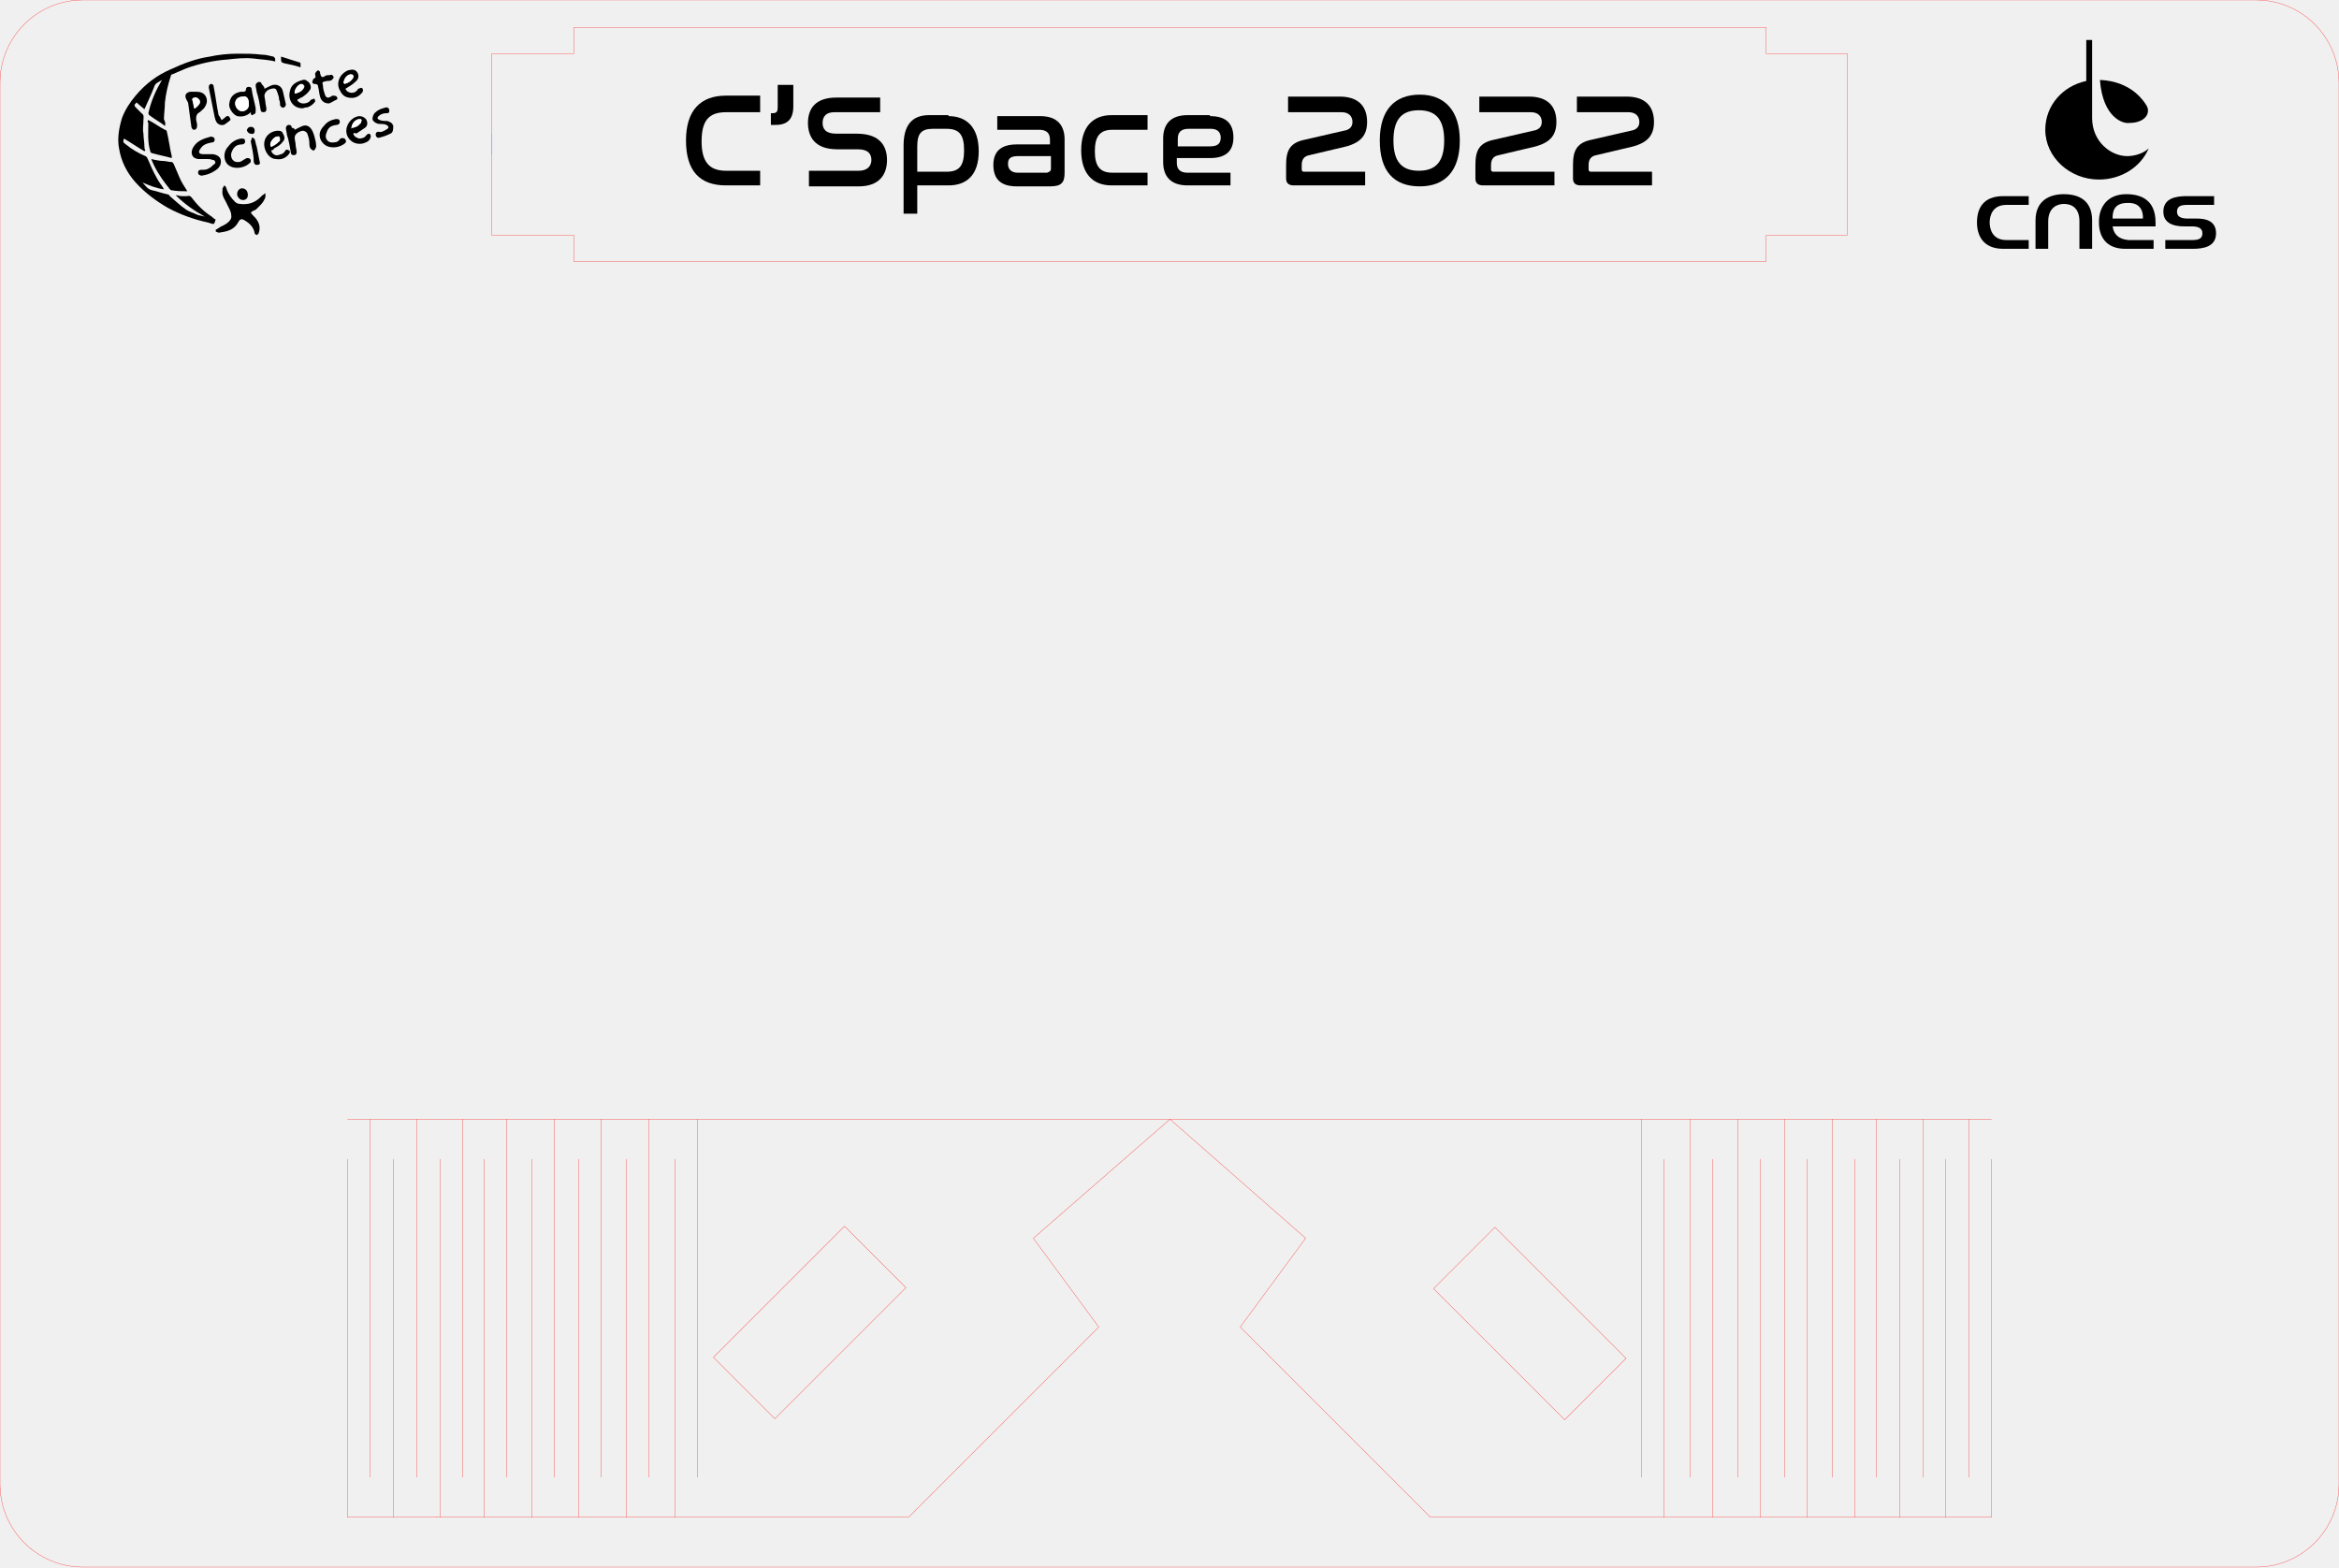
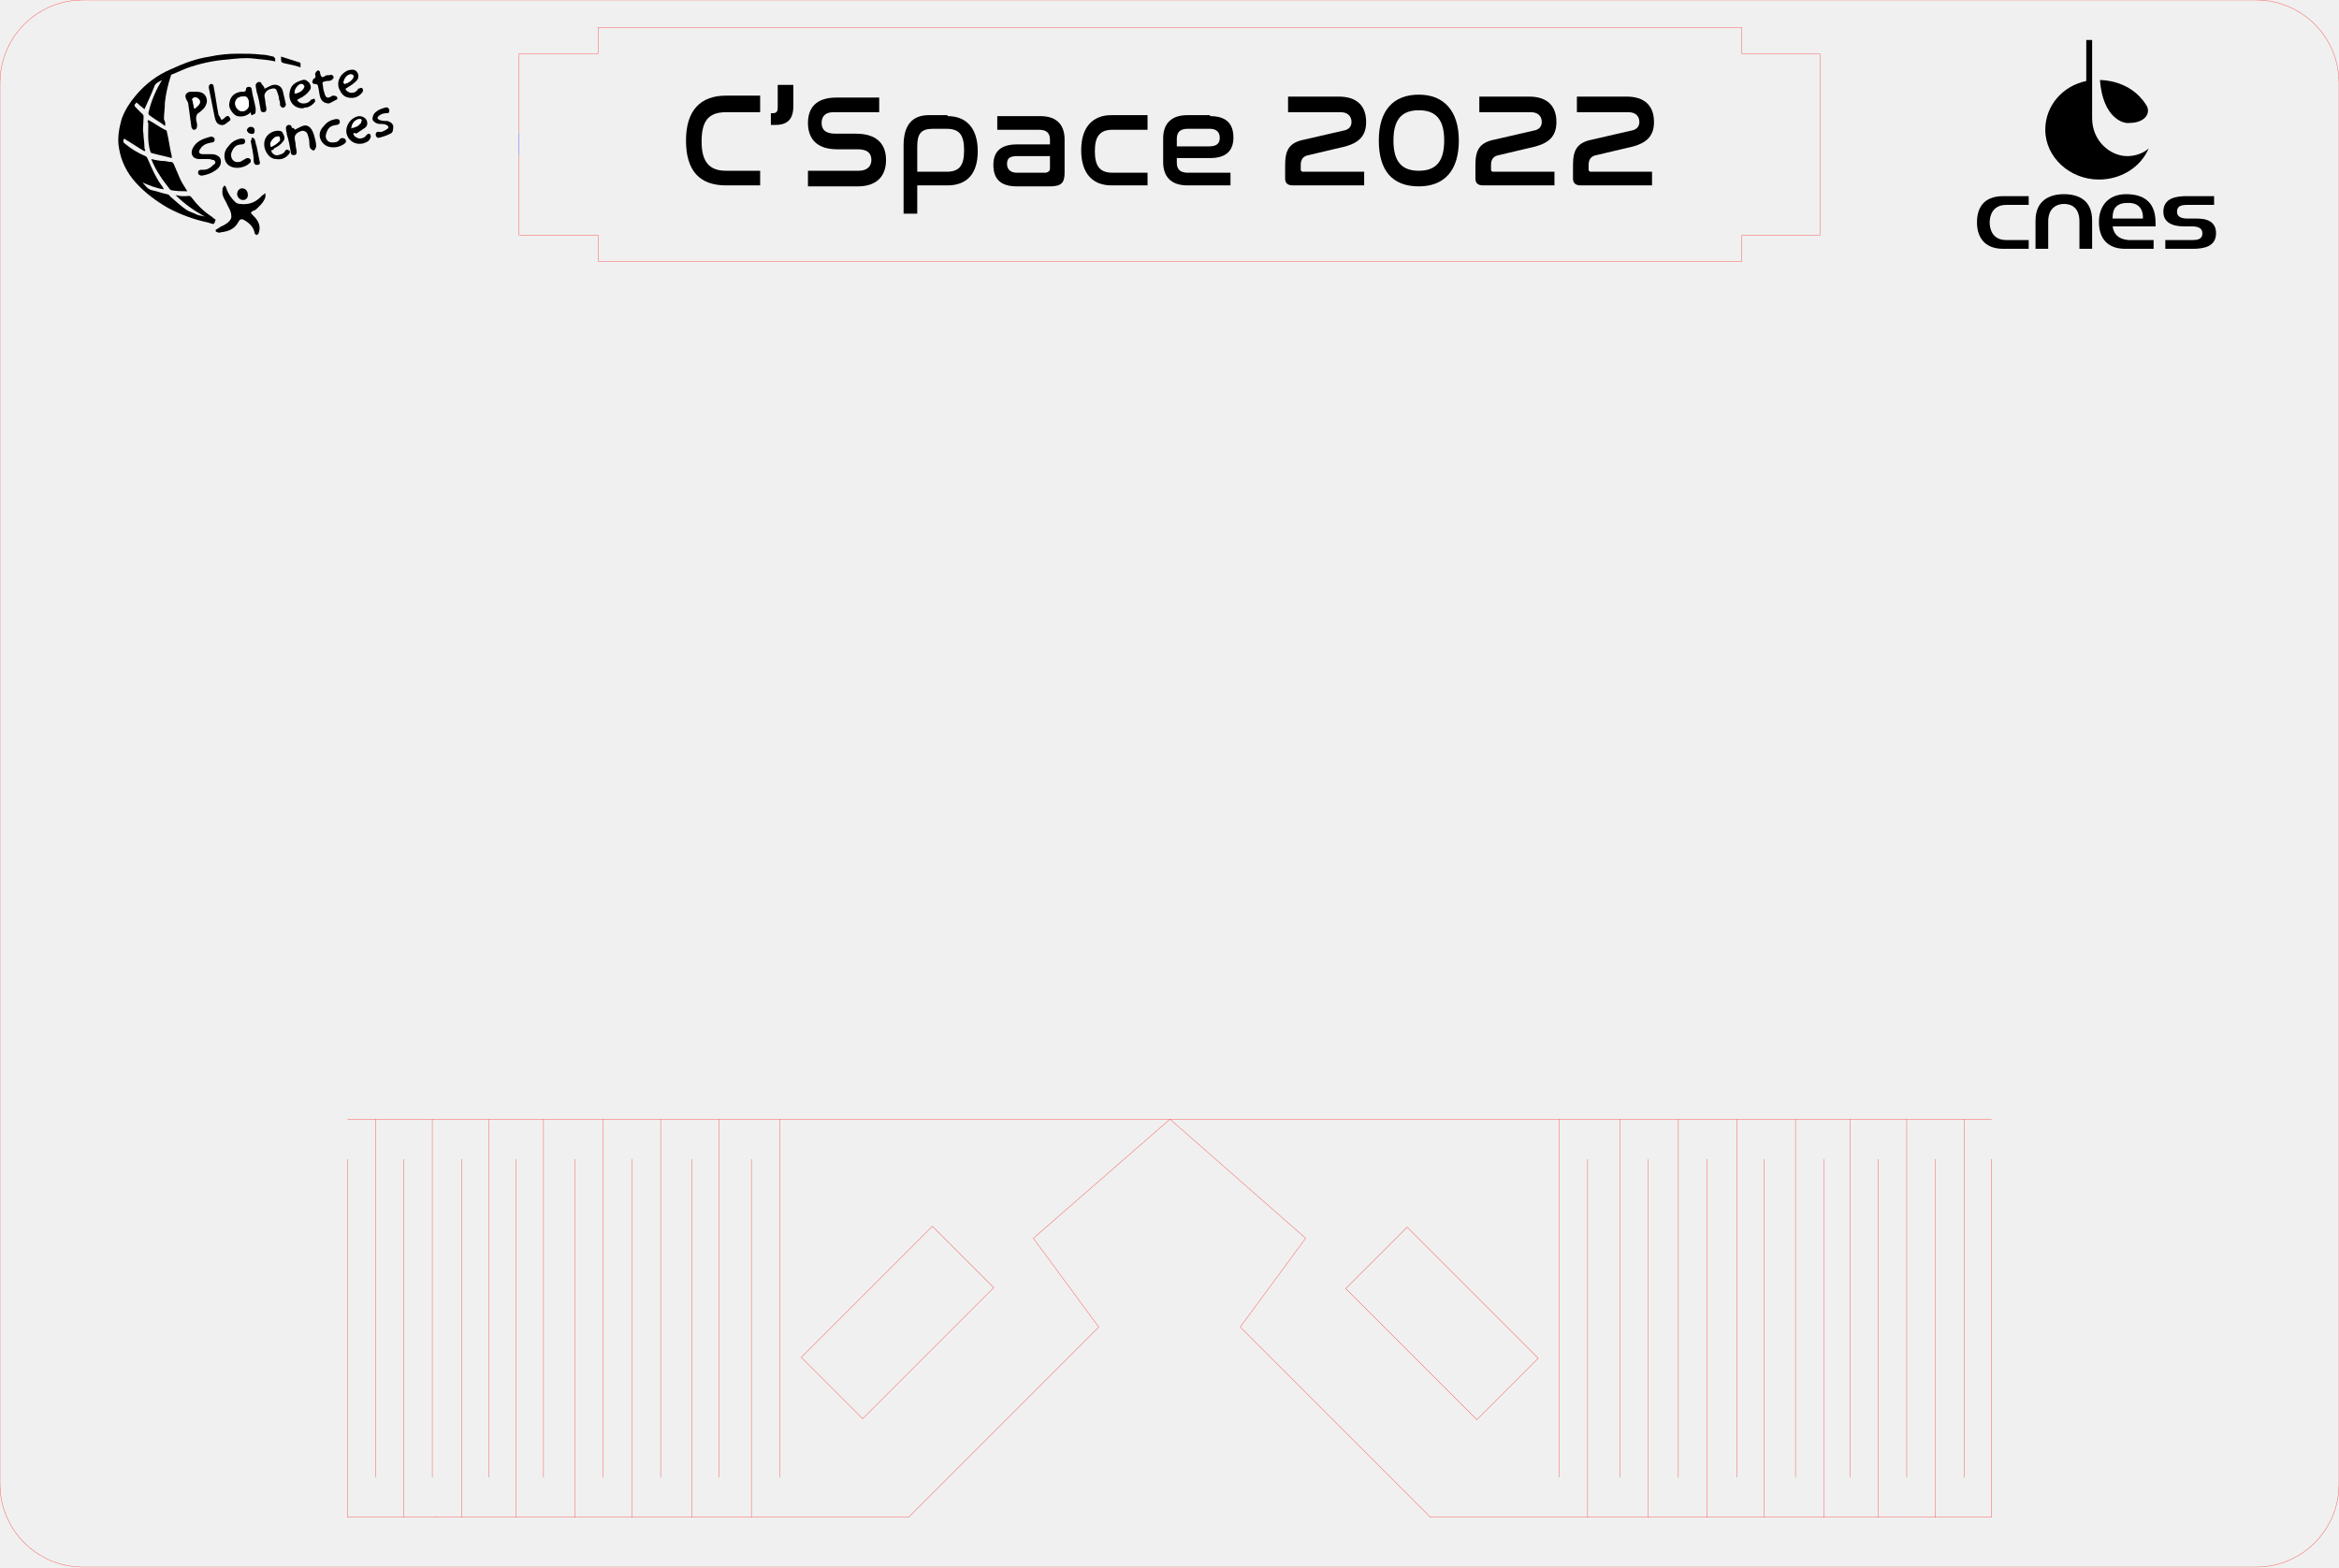
<svg xmlns="http://www.w3.org/2000/svg" version="1.1" baseProfile="basic" id="Calque_1" x="0px" y="0px" viewBox="0 0 239.7 160.6" xml:space="preserve">
  <style type="text/css">
	.st0{fill:none;stroke:#FF0000;stroke-width:2.834646e-02;stroke-miterlimit:10;}
	.st1{fill:none;stroke:#0000FF;stroke-width:2.834646e-02;stroke-miterlimit:10;}
	.st2{fill:none;stroke:#FF0000;stroke-width:2.834646e-02;stroke-linecap:round;stroke-linejoin:round;stroke-miterlimit:10;}
	.st3{fill:none;}
	.st4{fill:#FFFFFF;}
</style>
  <path class="st0" d="M231.2,160.6H8.5c-4.7,0-8.5-3.8-8.5-8.5V8.5C0,3.8,3.8,0,8.5,0h222.7c4.7,0,8.5,3.8,8.5,8.5v143.6  C239.7,156.8,235.9,160.6,231.2,160.6z" />
  <path class="st0" d="M134.1,155.5" />
  <g>
    <path class="st0" d="M120.5,9.2" />
    <g>
-       <path class="st0" d="M183.5,2.8" />
-       <path class="st0" d="M183.5,26.8" />
+       <path class="st0" d="M180.9,2.8" />
+       <path class="st0" d="M180.9,26.8" />
    </g>
    <g>
-       <polyline class="st0" points="50.4,13.7 50.4,5.5 58.8,5.5   " />
-       <line class="st1" x1="50.4" y1="15.9" x2="50.4" y2="13.7" />
-       <polyline class="st0" points="58.8,24.1 50.4,24.1 50.4,15.9   " />
-       <line class="st0" x1="58.8" y1="5.5" x2="58.8" y2="2.8" />
-       <line class="st0" x1="58.8" y1="26.8" x2="58.8" y2="24.1" />
-       <polyline class="st0" points="189.3,13.7 189.3,5.5 181,5.5   " />
-       <line class="st0" x1="189.3" y1="15.9" x2="189.3" y2="13.7" />
-       <polyline class="st0" points="181,24.1 189.3,24.1 189.3,15.9   " />
-       <line class="st0" x1="181" y1="5.5" x2="181" y2="2.8" />
-       <line class="st0" x1="181" y1="26.8" x2="181" y2="24.1" />
-     </g>
-     <line class="st0" x1="58.8" y1="2.8" x2="181" y2="2.8" />
-     <line class="st0" x1="181" y1="26.8" x2="58.8" y2="26.8" />
+       <polyline class="st0" points="53.2,13.7 53.2,5.5 61.3,5.5   " />
+       <line class="st1" x1="53.2" y1="15.9" x2="53.2" y2="13.7" />
+       <polyline class="st0" points="61.3,24.1 53.2,24.1 53.2,15.9   " />
+       <line class="st0" x1="61.3" y1="5.5" x2="61.3" y2="2.8" />
+       <line class="st0" x1="61.3" y1="26.8" x2="61.3" y2="24.1" />
+       <polyline class="st0" points="186.5,13.7 186.5,5.5 178.5,5.5   " />
+       <line class="st0" x1="186.5" y1="15.9" x2="186.5" y2="13.7" />
+       <polyline class="st0" points="178.5,24.1 186.5,24.1 186.5,15.9   " />
+       <line class="st0" x1="178.5" y1="5.5" x2="178.5" y2="2.8" />
+       <line class="st0" x1="178.5" y1="26.8" x2="178.5" y2="24.1" />
+     </g>
+     <line class="st0" x1="61.3" y1="2.8" x2="178.5" y2="2.8" />
+     <line class="st0" x1="178.5" y1="26.8" x2="61.3" y2="26.8" />
  </g>
  <g>
    <path d="M77.9,9.9v1.6h-3.5c-1.8,0-2.5,0.9-2.5,3c0,2.1,0.8,3,2.5,3h3.5V19h-3.5c-2.7,0-4.1-1.5-4.1-4.6c0-3.1,1.5-4.6,4.1-4.6   H77.9z" />
    <path d="M81.3,8.7v2.2c0,1.3-0.6,1.9-1.8,1.9h-0.5v-1.2h0.2c0.4,0,0.5-0.2,0.5-0.6V8.7H81.3z" />
-     <path d="M90.2,9.9v1.6h-4.7c-0.8,0-1.2,0.4-1.2,1.1c0,0.6,0.3,1.1,1.4,1.1h2.1c2.5,0,3.1,1.4,3.1,2.7c0,1.5-0.8,2.7-2.9,2.7h-5.1   v-1.6H88c0.9,0,1.3-0.5,1.3-1.1c0-0.6-0.3-1.1-1.4-1.1h-2.1c-2.4,0-3-1.4-3-2.7c0-1.5,0.8-2.6,2.9-2.6H90.2z" />
-     <path d="M97.2,11.9c1.9,0,3.1,1.2,3.1,3.6S99.1,19,97.2,19H94v2.9h-1.4v-7c0-2.1,0.9-3.1,2.6-3.1H97.2z M94,17.6h3   c1.3,0,1.8-0.6,1.8-2.2s-0.5-2.2-1.8-2.2h-1.4c-1.2,0-1.6,0.5-1.6,1.8V17.6z" />
-     <path d="M106.6,11.9c1.8,0,2.5,1,2.5,2.4v3.4c0,1-0.3,1.4-1.5,1.4h-3.4c-1.7,0-2.4-0.8-2.4-2.2c0-1.3,0.7-2.1,2.4-2.1h3.4v-0.5   c0-0.6-0.3-1-1.1-1h-4.3v-1.4H106.6z M107.7,17.3v-1.3h-3.4c-0.8,0-1,0.3-1,0.8s0.3,0.9,1,0.9h3C107.6,17.6,107.7,17.5,107.7,17.3z   " />
-     <path d="M117.6,11.9v1.4h-3.6c-1.3,0-1.8,0.7-1.8,2.2s0.5,2.2,1.8,2.2h3.6V19h-3.7c-1.9,0-3.1-1.2-3.1-3.6s1.2-3.6,3.1-3.6H117.6z" />
-     <path d="M124,11.9c1.7,0,2.4,0.8,2.4,2.2c0,1.3-0.7,2.1-2.4,2.1h-3.4v0.5c0,0.6,0.3,1,1.1,1h4.4V19h-4.4c-1.8,0-2.5-1-2.5-2.4v-2.4   c0-1.4,0.7-2.4,2.5-2.4H124z M120.6,15h3.4c0.8,0,1.1-0.3,1.1-0.9c0-0.5-0.3-0.9-1-0.9h-2.3c-0.8,0-1.1,0.4-1.1,1V15z" />
-     <path d="M137.3,9.9c1.8,0,2.8,0.9,2.8,2.6c0,1.4-0.7,2.1-2.1,2.5l-3.8,0.9c-0.6,0.1-0.8,0.5-0.8,1v0.5c0,0.1,0.1,0.2,0.2,0.2h6.3   V19h-7.3c-0.5,0-0.8-0.2-0.8-0.7v-1.4c0-1.5,0.4-2.3,2-2.6l3.9-0.9c0.7-0.1,0.9-0.5,0.9-0.9c0-0.6-0.4-1-1.1-1H132V9.9H137.3z" />
-     <path d="M149.6,14.4c0,3.1-1.5,4.7-4.1,4.7c-2.7,0-4.1-1.6-4.1-4.7c0-3.1,1.5-4.7,4.1-4.7C148.1,9.7,149.6,11.4,149.6,14.4z    M142.8,14.4c0,2.1,0.8,3.1,2.6,3.1c1.8,0,2.6-1,2.6-3.1c0-2.1-0.8-3.1-2.6-3.1C143.6,11.3,142.8,12.3,142.8,14.4z" />
+     <path d="M90.1,9.9v1.6h-4.7c-0.8,0-1.2,0.4-1.2,1.1c0,0.6,0.3,1.1,1.4,1.1h2.1c2.5,0,3.1,1.4,3.1,2.7c0,1.5-0.8,2.7-2.9,2.7h-5.1   v-1.6H88c0.9,0,1.3-0.5,1.3-1.1c0-0.6-0.3-1.1-1.4-1.1h-2.1c-2.4,0-3-1.4-3-2.7c0-1.5,0.8-2.6,2.9-2.6H90.1z" />
+     <path d="M97.1,11.9c1.9,0,3.1,1.2,3.1,3.6S99,19,97.1,19H94v2.9h-1.4v-7c0-2.1,0.9-3.1,2.6-3.1H97.1z M94,17.6h3   c1.3,0,1.8-0.6,1.8-2.2s-0.5-2.2-1.8-2.2h-1.4c-1.2,0-1.6,0.5-1.6,1.8V17.6z" />
+     <path d="M106.6,11.9c1.8,0,2.5,1,2.5,2.4v3.4c0,1-0.3,1.4-1.5,1.4h-3.4c-1.7,0-2.4-0.8-2.4-2.2c0-1.3,0.7-2.1,2.4-2.1h3.4v-0.5   c0-0.6-0.3-1-1.1-1h-4.3v-1.4H106.6z M107.6,17.3v-1.3h-3.4c-0.8,0-1,0.3-1,0.8s0.3,0.9,1,0.9h3C107.5,17.6,107.6,17.5,107.6,17.3z   " />
+     <path d="M117.6,11.9v1.4H114c-1.3,0-1.8,0.7-1.8,2.2s0.5,2.2,1.8,2.2h3.6V19h-3.7c-1.9,0-3.1-1.2-3.1-3.6s1.2-3.6,3.1-3.6H117.6z" />
+     <path d="M124,11.9c1.7,0,2.4,0.8,2.4,2.2c0,1.3-0.7,2.1-2.4,2.1h-3.4v0.5c0,0.6,0.3,1,1.1,1h4.4V19h-4.4c-1.8,0-2.5-1-2.5-2.4v-2.4   c0-1.4,0.7-2.4,2.5-2.4H124z M120.5,15h3.4c0.8,0,1.1-0.3,1.1-0.9c0-0.5-0.3-0.9-1-0.9h-2.3c-0.8,0-1.1,0.4-1.1,1V15z" />
+     <path d="M137.2,9.9c1.8,0,2.8,0.9,2.8,2.6c0,1.4-0.7,2.1-2.1,2.5l-3.8,0.9c-0.6,0.1-0.8,0.5-0.8,1v0.5c0,0.1,0.1,0.2,0.2,0.2h6.3   V19h-7.3c-0.5,0-0.8-0.2-0.8-0.7v-1.4c0-1.5,0.4-2.3,2-2.6l3.9-0.9c0.7-0.1,0.9-0.5,0.9-0.9c0-0.6-0.4-1-1.1-1H132V9.9H137.2z" />
+     <path d="M149.5,14.4c0,3.1-1.5,4.7-4.1,4.7c-2.7,0-4.1-1.6-4.1-4.7c0-3.1,1.5-4.7,4.1-4.7C148,9.7,149.5,11.4,149.5,14.4z    M142.8,14.4c0,2.1,0.8,3.1,2.6,3.1c1.8,0,2.6-1,2.6-3.1c0-2.1-0.8-3.1-2.6-3.1C143.6,11.3,142.8,12.3,142.8,14.4z" />
    <path d="M156.7,9.9c1.8,0,2.8,0.9,2.8,2.6c0,1.4-0.7,2.1-2.1,2.5l-3.8,0.9c-0.6,0.1-0.8,0.5-0.8,1v0.5c0,0.1,0.1,0.2,0.2,0.2h6.3   V19h-7.3c-0.5,0-0.8-0.2-0.8-0.7v-1.4c0-1.5,0.4-2.3,2-2.6l3.9-0.9c0.7-0.1,0.9-0.5,0.9-0.9c0-0.6-0.4-1-1.1-1h-5.3V9.9H156.7z" />
    <path d="M166.7,9.9c1.8,0,2.8,0.9,2.8,2.6c0,1.4-0.7,2.1-2.1,2.5l-3.8,0.9c-0.6,0.1-0.8,0.5-0.8,1v0.5c0,0.1,0.1,0.2,0.2,0.2h6.3   V19h-7.3c-0.5,0-0.8-0.2-0.8-0.7v-1.4c0-1.5,0.4-2.3,2-2.6l3.9-0.9c0.7-0.1,0.9-0.5,0.9-0.9c0-0.6-0.4-1-1.1-1h-5.3V9.9H166.7z" />
+   </g>
+   <g>
+     <line class="st0" x1="119.9" y1="114.7" x2="44.8" y2="114.7" />
+     <line class="st0" x1="44.7" y1="155.5" x2="93.1" y2="155.5" />
+     <g id="LINE_32_">
+       <line class="st2" x1="35.6" y1="118.8" x2="35.6" y2="155.5" />
+     </g>
+     <g id="LINE_31_">
+       <line class="st2" x1="38.5" y1="114.7" x2="38.5" y2="151.4" />
+     </g>
+     <g id="LINE_30_">
+       <line class="st2" x1="41.4" y1="118.8" x2="41.4" y2="155.5" />
+     </g>
+     <g id="LINE_29_">
+       <line class="st2" x1="44.3" y1="114.7" x2="44.3" y2="151.4" />
+     </g>
+     <g id="LINE_28_">
+       <line class="st2" x1="47.3" y1="118.8" x2="47.3" y2="155.5" />
+     </g>
+     <g id="LINE_27_">
+       <line class="st2" x1="50.1" y1="114.7" x2="50.1" y2="151.4" />
+     </g>
+     <g id="LINE_26_">
+       <line class="st2" x1="52.9" y1="118.8" x2="52.9" y2="155.5" />
+     </g>
+     <g id="LINE_25_">
+       <line class="st2" x1="55.7" y1="114.7" x2="55.7" y2="151.4" />
+     </g>
+     <g id="LINE_24_">
+       <line class="st2" x1="58.9" y1="118.8" x2="58.9" y2="155.5" />
+     </g>
+     <g id="LINE_23_">
+       <line class="st2" x1="61.8" y1="114.7" x2="61.8" y2="151.4" />
+     </g>
+     <g id="LINE_22_">
+       <line class="st2" x1="64.8" y1="118.8" x2="64.8" y2="155.5" />
+     </g>
+     <g id="LINE_21_">
+       <line class="st2" x1="67.7" y1="114.7" x2="67.7" y2="151.4" />
+     </g>
+     <g id="LINE_20_">
+       <line class="st2" x1="70.9" y1="118.8" x2="70.9" y2="155.5" />
+     </g>
+     <g id="LINE_19_">
+       <line class="st2" x1="73.7" y1="114.7" x2="73.7" y2="151.4" />
+     </g>
+     <g id="LINE_18_">
+       <line class="st2" x1="77" y1="118.8" x2="77" y2="155.5" />
+     </g>
+     <g id="LINE_17_">
+       <line class="st2" x1="79.9" y1="114.7" x2="79.9" y2="151.4" />
+     </g>
+     <line class="st0" x1="44.8" y1="114.7" x2="35.6" y2="114.7" />
+     <line class="st0" x1="44.8" y1="155.5" x2="35.6" y2="155.5" />
+     <line class="st0" x1="119.9" y1="114.7" x2="105.9" y2="126.9" />
+     <rect x="82.5" y="131.1" transform="matrix(0.7071 -0.7071 0.7071 0.7071 -68.9266 104.7407)" class="st0" width="19" height="8.9" />
+     <line class="st0" x1="112.6" y1="136" x2="105.9" y2="126.9" />
+     <line class="st0" x1="112.6" y1="136" x2="93.1" y2="155.5" />
  </g>
  <g>
    <line class="st0" x1="119.9" y1="114.7" x2="195" y2="114.7" />
    <line class="st0" x1="195" y1="155.5" x2="146.6" y2="155.5" />
    <g id="LINE_16_">
      <line class="st2" x1="204.1" y1="118.8" x2="204.1" y2="155.5" />
    </g>
    <g id="LINE_15_">
-       <line class="st2" x1="201.8" y1="114.7" x2="201.8" y2="151.4" />
+       <line class="st2" x1="201.3" y1="114.7" x2="201.3" y2="151.4" />
    </g>
    <g id="LINE_14_">
-       <line class="st2" x1="199.4" y1="118.8" x2="199.4" y2="155.5" />
+       <line class="st2" x1="198.3" y1="118.8" x2="198.3" y2="155.5" />
    </g>
    <g id="LINE_13_">
-       <line class="st2" x1="197.1" y1="114.7" x2="197.1" y2="151.4" />
+       <line class="st2" x1="195.4" y1="114.7" x2="195.4" y2="151.4" />
    </g>
    <g id="LINE_12_">
-       <line class="st2" x1="194.7" y1="118.8" x2="194.7" y2="155.5" />
+       <line class="st2" x1="192.5" y1="118.8" x2="192.5" y2="155.5" />
    </g>
    <g id="LINE_11_">
-       <line class="st2" x1="192.3" y1="114.7" x2="192.3" y2="151.4" />
+       <line class="st2" x1="189.6" y1="114.7" x2="189.6" y2="151.4" />
    </g>
    <g id="LINE_10_">
-       <line class="st2" x1="190.1" y1="118.8" x2="190.1" y2="155.5" />
+       <line class="st2" x1="186.9" y1="118.8" x2="186.9" y2="155.5" />
    </g>
    <g id="LINE_9_">
-       <line class="st2" x1="187.8" y1="114.7" x2="187.8" y2="151.4" />
+       <line class="st2" x1="184" y1="114.7" x2="184" y2="151.4" />
    </g>
    <g id="LINE_8_">
-       <line class="st2" x1="185.2" y1="118.8" x2="185.2" y2="155.5" />
+       <line class="st2" x1="180.8" y1="118.8" x2="180.8" y2="155.5" />
    </g>
    <g id="LINE_7_">
-       <line class="st2" x1="182.9" y1="114.7" x2="182.9" y2="151.4" />
+       <line class="st2" x1="178" y1="114.7" x2="178" y2="151.4" />
    </g>
    <g id="LINE_6_">
-       <line class="st2" x1="180.4" y1="118.8" x2="180.4" y2="155.5" />
+       <line class="st2" x1="174.9" y1="118.8" x2="174.9" y2="155.5" />
    </g>
    <g id="LINE_5_">
-       <line class="st2" x1="178.1" y1="114.7" x2="178.1" y2="151.4" />
+       <line class="st2" x1="172" y1="114.7" x2="172" y2="151.4" />
    </g>
    <g id="LINE_4_">
-       <line class="st2" x1="175.5" y1="118.8" x2="175.5" y2="155.5" />
+       <line class="st2" x1="168.9" y1="118.8" x2="168.9" y2="155.5" />
    </g>
    <g id="LINE_3_">
-       <line class="st2" x1="173.2" y1="114.7" x2="173.2" y2="151.4" />
+       <line class="st2" x1="166" y1="114.7" x2="166" y2="151.4" />
    </g>
    <g id="LINE_2_">
-       <line class="st2" x1="170.5" y1="118.8" x2="170.5" y2="155.5" />
+       <line class="st2" x1="162.7" y1="118.8" x2="162.7" y2="155.5" />
    </g>
    <g id="LINE_1_">
-       <line class="st2" x1="168.2" y1="114.7" x2="168.2" y2="151.4" />
+       <line class="st2" x1="159.8" y1="114.7" x2="159.8" y2="151.4" />
    </g>
    <line class="st0" x1="195" y1="114.7" x2="204.1" y2="114.7" />
    <line class="st0" x1="195" y1="155.5" x2="204.1" y2="155.5" />
    <line class="st0" x1="119.9" y1="114.7" x2="133.8" y2="126.9" />
-     <rect x="147.2" y="131.1" transform="matrix(-0.7071 -0.7071 0.7071 -0.7071 171.7282 342.2863)" class="st0" width="19" height="8.9" />
+     <rect x="138.2" y="131.1" transform="matrix(-0.7071 -0.7071 0.7071 -0.7071 156.3651 335.9129)" class="st0" width="19" height="8.9" />
    <line class="st0" x1="127.1" y1="136" x2="133.8" y2="126.9" />
    <line class="st0" x1="127.1" y1="136" x2="146.6" y2="155.5" />
-   </g>
-   <g>
-     <line class="st0" x1="119.9" y1="114.7" x2="44.8" y2="114.7" />
-     <line class="st0" x1="44.7" y1="155.5" x2="93.1" y2="155.5" />
-     <g id="LINE_32_">
-       <line class="st2" x1="35.6" y1="118.8" x2="35.6" y2="155.5" />
-     </g>
-     <g id="LINE_31_">
-       <line class="st2" x1="37.9" y1="114.7" x2="37.9" y2="151.4" />
-     </g>
-     <g id="LINE_30_">
-       <line class="st2" x1="40.3" y1="118.8" x2="40.3" y2="155.5" />
-     </g>
-     <g id="LINE_29_">
-       <line class="st2" x1="42.7" y1="114.7" x2="42.7" y2="151.4" />
-     </g>
-     <g id="LINE_28_">
-       <line class="st2" x1="45.1" y1="118.8" x2="45.1" y2="155.5" />
-     </g>
-     <g id="LINE_27_">
-       <line class="st2" x1="47.4" y1="114.7" x2="47.4" y2="151.4" />
-     </g>
-     <g id="LINE_26_">
-       <line class="st2" x1="49.6" y1="118.8" x2="49.6" y2="155.5" />
-     </g>
-     <g id="LINE_25_">
-       <line class="st2" x1="51.9" y1="114.7" x2="51.9" y2="151.4" />
-     </g>
-     <g id="LINE_24_">
-       <line class="st2" x1="54.5" y1="118.8" x2="54.5" y2="155.5" />
-     </g>
-     <g id="LINE_23_">
-       <line class="st2" x1="56.8" y1="114.7" x2="56.8" y2="151.4" />
-     </g>
-     <g id="LINE_22_">
-       <line class="st2" x1="59.3" y1="118.8" x2="59.3" y2="155.5" />
-     </g>
-     <g id="LINE_21_">
-       <line class="st2" x1="61.6" y1="114.7" x2="61.6" y2="151.4" />
-     </g>
-     <g id="LINE_20_">
-       <line class="st2" x1="64.2" y1="118.8" x2="64.2" y2="155.5" />
-     </g>
-     <g id="LINE_19_">
-       <line class="st2" x1="66.5" y1="114.7" x2="66.5" y2="151.4" />
-     </g>
-     <g id="LINE_18_">
-       <line class="st2" x1="69.2" y1="118.8" x2="69.2" y2="155.5" />
-     </g>
-     <g id="LINE_17_">
-       <line class="st2" x1="71.5" y1="114.7" x2="71.5" y2="151.4" />
-     </g>
-     <line class="st0" x1="44.8" y1="114.7" x2="35.6" y2="114.7" />
-     <line class="st0" x1="44.8" y1="155.5" x2="35.6" y2="155.5" />
-     <line class="st0" x1="119.9" y1="114.7" x2="105.9" y2="126.9" />
-     <rect x="73.5" y="131.1" transform="matrix(0.7071 -0.7071 0.7071 0.7071 -71.5627 98.3763)" class="st0" width="19" height="8.9" />
-     <line class="st0" x1="112.6" y1="136" x2="105.9" y2="126.9" />
-     <line class="st0" x1="112.6" y1="136" x2="93.1" y2="155.5" />
  </g>
  <rect x="3.8" y="29.2" class="st3" width="232.1" height="83.3" />
  <rect x="3.8" y="29.2" class="st3" width="232.1" height="83.3" />
  <rect x="3.8" y="29.2" class="st3" width="232.1" height="83.3" />
  <rect x="3.8" y="29.2" class="st3" width="232.1" height="83.3" />
  <g>
    <g id="Logo_2_">
      <path d="M218,16c-1.7,0-3.6-1.5-3.6-3.9v-8h-0.6v4.2c-2.4,0.5-4.2,2.5-4.2,5c0,2.8,2.5,5.1,5.5,5.1c2.3,0,4.3-1.3,5.1-3.2    C219.7,15.7,218.8,16,218,16" />
      <path d="M215.2,8.2c0.2,0,3.1,0,4.7,2.5c0.6,0.8,0,1.9-1.7,1.9C217.6,12.7,215.5,12.1,215.2,8.2" />
      <path d="M211.5,19.9c-1.4,0-2.9,0.6-2.9,2.7v2.9h1.3v-2.8c0-1.4,0.9-1.8,1.6-1.8c0.7,0,1.6,0.3,1.6,1.8v2.8h1.3v-2.9    C214.4,20.5,213,19.9,211.5,19.9" />
      <path d="M202.6,22.8c0,1.3,0.6,2.7,2.7,2.7h2.6v-0.9h-2.3c-1.4,0-1.7-1.1-1.7-1.8c0-0.7,0.3-1.8,1.7-1.8h2.3v-0.9h-2.6    C203.2,20.1,202.6,21.4,202.6,22.8" />
      <path d="M219.6,22.4h-3.1c0-0.5,0-1.6,1.5-1.6C219.8,20.7,219.6,22.4,219.6,22.4 M216.5,23.2h4.4c0-0.2,0-0.4,0-0.4    c0-2.4-1.6-2.9-3-2.9c-2,0-2.8,1.4-2.8,2.8v0.1c0,1.3,0.6,2.7,2.7,2.7h2.9v-0.9h-2.6C217,24.5,216.6,23.9,216.5,23.2" />
      <path d="M224.9,22.4h-0.7c-0.7,0-1.1-0.2-1.1-0.7c0-0.5,0.3-0.7,1-0.7h2.8v-0.9h-2.8c-1.1,0-2.4,0.2-2.4,1.6    c0,1.5,1.7,1.5,2.2,1.5h0.7c0.7,0,1.1,0.2,1.1,0.7c0,0.5-0.3,0.7-1,0.7h-2.8v0.9h2.8c1.1,0,2.4-0.2,2.4-1.6    C227.1,22.3,225.4,22.4,224.9,22.4" />
    </g>
  </g>
  <g>
    <g>
      <g>
        <path d="M16.9,12.9c-0.5-0.4-1.1-0.7-1.6-1.1c-0.2-0.2,0-0.4,0-0.6c0.3-1.1,0.7-2,1.3-3c-0.3,0.2-0.7,0.3-0.8,0.7     c-0.3,0.8-0.7,1.6-1,2.3c-0.2-0.2-0.5-0.4-0.8-0.7c0,0,0,0,0,0c-0.3,0.3-0.3,0.3,0.1,0.7c0.1,0.1,0.3,0.3,0.4,0.4     c0.3,0.2,0.2,0.4,0.2,0.7c0,0.5-0.1,0.9,0,1.4c0,0.4,0.1,0.9,0.1,1.3c0,0.1,0,0.3,0.1,0.4c0,0,0,0-0.1,0.1     c-0.7-0.4-1.4-0.9-2.1-1.3c-0.1,0.3-0.1,0.4,0.2,0.6c0.6,0.5,1.3,0.9,2,1.2c0.1,0,0.1,0.1,0.2,0.2c0.3,0.7,0.6,1.4,1,2.1     c0.2,0.4,0.5,0.7,0.7,1.1c-0.8-0.1-1.5-0.4-2.2-0.7c0.3,0.3,0.5,0.7,1,0.8c0.5,0.1,1,0.3,1.5,0.4c0.1,0,0.3,0.1,0.3,0.2     c0.6,0.5,1.1,1,1.7,1.4c0.3,0.2,0.7,0.3,1.1,0.5c0.2,0.1,0.5,0.1,0.8,0.2c-1.1-0.6-2.1-1.3-3-2.2c0.2,0,0.4,0.1,0.6,0.1     c0.2,0,0.4,0,0.5,0c0.2,0,0.3-0.1,0.5,0.1c0.6,0.8,1.3,1.5,2.1,2c0.1,0.1,0.2,0.2,0.4,0.3c0,0,0,0,0,0c-0.2,0.6-0.1,0.5-0.8,0.3     c-1.4-0.3-2.8-0.8-4.1-1.5c-1.2-0.7-2.3-1.5-3.3-2.6c-0.9-1-1.5-2.2-1.7-3.5c-0.2-1,0-2.1,0.3-3.1c0.3-0.8,0.8-1.6,1.4-2.3     c1-1.2,2.2-2.1,3.6-2.7c1.3-0.6,2.6-1.1,4-1.3c0.9-0.2,1.9-0.3,2.9-0.3c0.8,0,1.6,0,2.4,0.1c0.4,0,0.8,0.1,1.2,0.2     c0.1,0,0.1,0.1,0.2,0.2c0,0.1,0,0.2,0,0.3C27.4,6.1,26.7,6.1,26,6c-0.9-0.1-1.8,0-2.7,0.1c-1.4,0.1-2.8,0.4-4.2,0.9     c-0.5,0.2-0.9,0.4-1.4,0.6c-0.1,0-0.2,0.1-0.2,0.2c-0.3,0.9-0.5,1.8-0.6,2.7c0,0.6-0.1,1.2-0.1,1.7C16.9,12.5,17,12.6,16.9,12.9     C17,12.8,16.9,12.8,16.9,12.9z" />
        <path d="M25.7,21.8c0.2,0.3,0.5,0.5,0.6,0.7c0.3,0.4,0.4,0.9,0.2,1.4c0,0.1-0.1,0.1-0.2,0.2c-0.1-0.1-0.2-0.1-0.2-0.2     c-0.1-0.6-0.5-1-1-1.3c-0.3-0.2-0.5-0.2-0.7,0.2c-0.4,0.7-1,0.9-1.7,1c-0.1,0-0.3,0.1-0.4,0c-0.1,0-0.2-0.1-0.2-0.1     c0-0.1,0-0.2,0.1-0.2c0.2-0.1,0.4-0.3,0.7-0.4c0.4-0.2,0.9-0.6,0.8-1c0-0.4-0.2-0.7-0.4-1.1c-0.2-0.5-0.6-0.9-0.5-1.5     c0-0.1,0-0.1,0-0.2c0.1-0.1,0.1-0.2,0.2-0.3c0.1,0.1,0.2,0.2,0.2,0.3c0.2,0.6,0.5,1,0.9,1.4c0.1,0.1,0.3,0.2,0.5,0.2     c0.8,0.1,1.5-0.1,2.1-0.7c0.1-0.1,0.1-0.1,0.2-0.2c0.1,0,0.1-0.1,0.3-0.2c0,0.2,0,0.3,0,0.4c-0.2,0.6-0.6,0.9-1,1.3     C25.9,21.6,25.8,21.7,25.7,21.8z" />
        <path d="M15.2,12.3c0.6,0.3,1.1,0.7,1.7,1c0.1,0,0.2,0.1,0.2,0.2c0.2,0.8,0.3,1.7,0.5,2.5c0,0,0,0.1,0,0.2     c-0.7-0.2-1.3-0.3-2-0.5c-0.1,0-0.2-0.1-0.2-0.2c-0.3-1-0.2-1.9-0.2-2.9C15.1,12.5,15.1,12.4,15.2,12.3z" />
        <path d="M15.5,16.3c0.4,0.1,0.9,0.2,1.3,0.2c0.2,0,0.5,0.1,0.7,0.1c0.1,0,0.2,0,0.3,0.2c0.2,0.5,0.4,0.9,0.6,1.4     c0.2,0.5,0.5,0.9,0.8,1.4c-0.5,0-1.1,0-1.6-0.1c-0.2,0-0.3-0.3-0.5-0.5C16.4,18.1,15.9,17.3,15.5,16.3z" />
        <path d="M21.3,16.3c-0.3,0-0.6,0-1,0c-0.7-0.1-0.8-0.7-0.5-1.2c0.4-0.7,1.1-0.9,1.8-1.1c0.2,0,0.4,0.1,0.4,0.3     c0,0.2-0.1,0.3-0.3,0.3c-0.5,0.1-0.9,0.2-1.2,0.7c-0.2,0.3-0.1,0.5,0.3,0.5c0.3,0,0.6,0,0.9,0c0.4,0,0.8,0.2,0.9,0.5     c0.1,0.4,0,0.7-0.3,1c-0.5,0.4-1,0.6-1.6,0.7c-0.2,0-0.4-0.1-0.4-0.3c0-0.3,0.2-0.3,0.4-0.3c0.3,0,0.5,0,0.8-0.2     c0.2-0.1,0.3-0.3,0.5-0.4c0.1-0.1,0.1-0.2,0-0.3c0-0.1-0.1-0.1-0.2-0.1C21.6,16.3,21.4,16.3,21.3,16.3z" />
        <path d="M25.7,11.5c-0.4,0.4-0.9,0.5-1.4,0.4c-0.5-0.2-0.9-0.9-0.8-1.3c0.1-0.8,0.6-1.1,1.2-1.2c0.1,0,0.2,0,0.3,0     c0.1,0,0.2-0.1,0.2-0.2c0-0.2,0.1-0.3,0.3-0.3c0.2,0,0.3,0.1,0.3,0.3c0.1,0.7,0.3,1.3,0.4,1.9c0,0.1,0,0.1,0,0.2     c0,0.2,0,0.4-0.2,0.4C25.8,11.9,25.7,11.8,25.7,11.5z M24.9,9.9c-0.5,0-0.8,0.3-0.8,0.7c0,0.4,0.3,0.8,0.7,0.8     c0.4,0,0.8-0.3,0.7-0.8C25.5,10.1,25.3,9.8,24.9,9.9z" />
        <path d="M20.1,9.4c0.4,0,0.8,0.1,1,0.5c0.2,0.4,0.1,0.8-0.2,1.2c-0.2,0.2-0.4,0.4-0.6,0.5c-0.2,0.2-0.2,0.4-0.2,0.6     c0,0.2,0.1,0.4,0.1,0.6c0,0.1,0,0.3-0.1,0.4c0,0.1-0.3,0.1-0.3,0.1c-0.1-0.1-0.2-0.2-0.2-0.4c-0.1-0.7-0.2-1.4-0.3-2.2     c0-0.2-0.1-0.3-0.2-0.5c-0.2-0.4-0.1-0.7,0.4-0.8C19.7,9.4,19.9,9.4,20.1,9.4z M19.9,11.1c0,0,0.1,0,0.1,0     c0.1-0.1,0.3-0.3,0.4-0.4c0.2-0.2,0.1-0.5-0.1-0.6c-0.2-0.2-0.6-0.1-0.6,0.1C19.8,10.5,19.9,10.8,19.9,11.1z" />
        <path d="M31,11.1c-1,0-1.5-0.9-1.3-1.7c0.1-0.7,0.6-1,1.3-1.2c0.3-0.1,0.5,0.1,0.7,0.3c0.2,0.3,0.2,0.6,0,0.8     c-0.2,0.3-0.5,0.5-0.8,0.7c-0.1,0-0.1,0-0.2,0.1c-0.3,0.1-0.3,0.2,0,0.4c0.3,0.2,0.9,0.1,1.1-0.2c0,0,0.1-0.1,0.1-0.1     c0.1,0,0.3-0.1,0.3-0.1c0.1,0.1,0.1,0.3,0.1,0.3c-0.2,0.3-0.5,0.5-0.8,0.6C31.2,11,31.1,11.1,31,11.1z M30.2,9.6     c0.4-0.1,0.7-0.2,0.9-0.5c0.1-0.1,0.1-0.3,0.1-0.3c-0.1-0.1-0.2-0.1-0.3-0.1C30.5,8.7,30.2,9.2,30.2,9.6z" />
        <path d="M36.2,13.7c0.1,0.3,0.3,0.4,0.6,0.5c0.3,0,0.6-0.1,0.7-0.3c0.1-0.1,0.2-0.2,0.3-0.2c0.1,0,0.2,0.1,0.2,0.3     c-0.1,0.5-0.5,0.6-0.8,0.7c-0.9,0.2-1.6-0.4-1.7-1.1c-0.1-0.8,0.5-1.6,1.3-1.7c0.3,0,0.5,0.1,0.7,0.3c0.2,0.3,0.2,0.7-0.1,0.9     c-0.3,0.2-0.6,0.4-0.9,0.6C36.4,13.6,36.3,13.6,36.2,13.7z M36,13.1C36,13.2,36.1,13.2,36,13.1c0.3,0,0.5-0.1,0.7-0.2     c0.1-0.1,0.2-0.2,0.3-0.3c0-0.1,0-0.3,0-0.3c0-0.1-0.2-0.1-0.3,0C36.3,12.4,36.1,12.7,36,13.1z" />
        <path d="M35.4,9.1c0.2,0.5,1,0.6,1.3,0C36.8,9.1,36.9,9,37,9c0.1,0,0.2,0.1,0.2,0.2c0,0.1,0,0.2-0.1,0.3     c-0.4,0.5-0.9,0.6-1.4,0.5c-0.5-0.1-0.7-0.4-0.9-0.8c-0.4-0.8,0.1-1.7,0.9-2c0.4-0.1,0.7-0.1,0.9,0.2c0.2,0.3,0.2,0.7-0.2,1     C36.1,8.7,35.7,8.9,35.4,9.1z M35.3,8.6C35.7,8.5,36,8.3,36.2,8c0-0.1,0-0.2,0-0.2c-0.1-0.1-0.2-0.1-0.3-0.1     c-0.4,0.1-0.6,0.4-0.7,0.8C35.2,8.5,35.2,8.5,35.3,8.6z" />
        <path d="M27.8,15.4c0,0.3,0.4,0.6,0.7,0.5c0.3-0.1,0.5-0.1,0.7-0.4c0.1-0.2,0.2-0.2,0.4-0.1c0.2,0.1,0.1,0.3,0,0.4     c-0.3,0.4-0.8,0.6-1.3,0.5c-0.5,0-0.9-0.4-1.1-0.9c-0.4-1,0.2-1.9,1.2-2c0.3,0,0.5,0,0.6,0.3c0.2,0.3,0.2,0.6,0,0.8     c-0.2,0.3-0.5,0.5-0.9,0.7C28,15.4,27.9,15.4,27.8,15.4z M28.7,14.3c0-0.3-0.1-0.4-0.3-0.3c-0.3,0-0.7,0.5-0.7,0.8     c0,0.2,0.1,0.3,0.2,0.2c0.3-0.1,0.5-0.3,0.7-0.5C28.6,14.5,28.6,14.4,28.7,14.3z" />
        <path d="M27.1,9.1c0.2-0.1,0.4-0.2,0.6-0.3c0.6-0.3,1.2,0,1.3,0.6c0.1,0.4,0.2,0.9,0.3,1.3c0,0.1-0.1,0.3-0.2,0.3     c-0.1,0.1-0.3,0-0.4-0.2c0-0.2,0-0.4-0.1-0.6c0-0.3-0.1-0.5-0.2-0.8c-0.1-0.3-0.2-0.4-0.6-0.3c-0.5,0.1-0.7,0.5-0.7,0.7     c0,0.2,0.1,0.5,0.1,0.7c0,0.2,0.1,0.4,0.1,0.7c0,0.2-0.1,0.3-0.3,0.3c-0.2,0-0.3-0.1-0.3-0.3c-0.1-0.6-0.2-1.2-0.4-1.8     c0-0.2-0.1-0.4-0.1-0.7c0-0.1,0.2-0.3,0.3-0.3c0.1,0,0.3,0,0.3,0.2C27.1,8.9,27.1,9,27.1,9.1z" />
        <path d="M30.2,13.3c0.2-0.1,0.4-0.2,0.6-0.3c0.4-0.2,0.7-0.2,1,0.1c0.2,0.2,0.3,0.5,0.4,0.8c0.1,0.4,0.2,0.7,0.2,1.1     c0,0.1-0.1,0.3-0.2,0.4s-0.3-0.1-0.4-0.2c-0.1-0.2-0.1-0.4-0.1-0.6c0-0.3-0.1-0.6-0.2-0.9c-0.1-0.2-0.3-0.3-0.5-0.3     c-0.5,0.1-0.8,0.4-0.8,0.7c0,0.3,0.1,0.5,0.1,0.8c0,0.2,0.1,0.4,0.1,0.7c0,0.2-0.1,0.3-0.3,0.3c-0.2,0-0.3-0.1-0.3-0.3     c-0.1-0.6-0.2-1.2-0.4-1.8c0-0.2-0.1-0.4-0.1-0.7c0-0.1,0.1-0.3,0.3-0.3c0.2,0,0.3,0.1,0.3,0.3C30.1,13.1,30.2,13.2,30.2,13.3z" />
        <path d="M39.9,11.3c0,0.3-0.1,0.3-0.3,0.3c-0.3,0-0.6,0.1-0.8,0.3c-0.2,0.2-0.1,0.3,0.1,0.4c0.3,0.1,0.5,0.1,0.8,0.1     c0.3,0.1,0.5,0.2,0.6,0.5c0,0.3,0,0.7-0.3,0.8c-0.4,0.2-0.7,0.3-1.1,0.4c-0.2,0.1-0.4-0.1-0.4-0.3c0-0.2,0.1-0.3,0.3-0.3     c0.3,0.1,0.6-0.1,0.9-0.3c0.2-0.1,0.1-0.3-0.1-0.4c-0.2-0.1-0.5-0.1-0.7-0.1c-0.3,0-0.6-0.2-0.7-0.4c-0.1-0.2,0.1-0.7,0.3-0.8     c0.3-0.3,0.7-0.4,1.1-0.5C39.8,11,39.9,11.2,39.9,11.3z" />
        <path d="M34.2,15.1c-0.6,0-1-0.2-1.3-0.7c-0.3-0.6-0.1-1.1,0.3-1.5c0.3-0.4,0.7-0.6,1.2-0.7c0.2,0,0.4,0,0.4,0.2     c0.1,0.2-0.1,0.4-0.3,0.4c-0.7,0.1-0.9,0.3-1.1,1c-0.1,0.4,0.2,0.8,0.6,0.8c0.3,0,0.6,0,0.8-0.3c0.1-0.2,0.5-0.2,0.6,0     c0.1,0.2,0.1,0.3-0.2,0.5C34.9,15,34.5,15.1,34.2,15.1z" />
        <path d="M33.7,10.6c-0.5,0-0.8-0.3-0.9-0.7c-0.1-0.3-0.1-0.7-0.2-1c0-0.2-0.1-0.3-0.4-0.3c-0.1,0-0.2-0.1-0.2-0.2     c0-0.1,0.1-0.2,0.1-0.3c0.2-0.1,0.3-0.2,0.2-0.4c0-0.1,0-0.2,0-0.2c0.1-0.1,0.1-0.2,0.3-0.3c0,0,0.2,0.1,0.2,0.2c0,0,0,0.1,0,0.1     C32.9,7.9,33,8,33.3,7.8c0.1-0.1,0.3-0.1,0.5-0.1c0.2-0.1,0.3,0,0.4,0.2C34.2,8,34.1,8.1,34,8.2c-0.2,0.1-0.3,0.1-0.5,0.1     C33,8.4,33,8.4,33.1,8.8c0,0.3,0.1,0.6,0.2,0.9c0.1,0.3,0.3,0.4,0.6,0.2c0.1,0,0.1-0.1,0.2-0.1c0.1,0,0.3,0,0.4,0.1     c0.1,0.1,0.1,0.3,0,0.3C34.1,10.4,33.8,10.6,33.7,10.6z" />
        <path d="M24.3,17.2c-0.5,0-1-0.2-1.2-0.7C22.9,16,23,15.4,23.4,15c0.3-0.4,0.7-0.7,1.3-0.8c0.2,0,0.4,0,0.4,0.2     c0.1,0.2-0.1,0.4-0.3,0.4c-0.6,0-0.9,0.3-1.1,0.9c-0.1,0.5,0.2,1,0.8,0.9c0.2,0,0.4-0.2,0.6-0.3c0.1,0,0.1-0.1,0.2-0.1     c0.2,0,0.3,0,0.4,0.2c0,0.1,0,0.3-0.1,0.3C25.3,17,24.8,17.2,24.3,17.2z" />
        <path d="M22.7,12.3c0.2-0.1,0.3-0.2,0.4-0.3c0.1-0.1,0.3-0.2,0.4,0c0.1,0.1,0.2,0.3,0,0.4c-0.3,0.2-0.5,0.5-0.9,0.4     c-0.4-0.1-0.5-0.4-0.6-0.8c-0.2-1-0.4-2-0.6-3c0-0.2,0-0.3,0.2-0.4c0.2,0,0.3,0.1,0.3,0.3c0.2,1,0.3,1.9,0.5,2.9     C22.5,11.9,22.6,12.1,22.7,12.3z" />
        <path d="M26.3,16.9c-0.2,0-0.3-0.2-0.3-0.4c0-0.7-0.2-1.4-0.3-2c0-0.1,0.1-0.2,0.1-0.4c0.1,0,0.3,0.1,0.3,0.2     c0.1,0.2,0.1,0.5,0.2,0.7c0.1,0.5,0.2,1,0.3,1.5C26.7,16.8,26.6,16.9,26.3,16.9z" />
        <path d="M30.8,6.9c-0.6-0.2-1.1-0.3-1.6-0.4c-0.4-0.1-0.4-0.1-0.4-0.7c0.6,0.2,1.3,0.4,1.9,0.6c0.1,0,0.1,0.1,0.1,0.2     C30.8,6.7,30.8,6.8,30.8,6.9z" />
        <path d="M25.4,20c0,0.3-0.2,0.5-0.5,0.5c-0.3,0-0.6-0.3-0.6-0.6c0-0.3,0.2-0.6,0.5-0.6C25.1,19.3,25.4,19.5,25.4,20z" />
        <path d="M25.7,13c0.3,0,0.4,0.2,0.4,0.4c0,0.2-0.1,0.4-0.4,0.3c-0.2,0-0.4-0.2-0.4-0.4C25.4,13.1,25.5,13,25.7,13z" />
        <path class="st4" d="M24.9,9.9c0.4-0.1,0.6,0.3,0.6,0.7c0,0.5-0.3,0.8-0.7,0.8c-0.3,0-0.7-0.4-0.7-0.8     C24.1,10.2,24.4,9.9,24.9,9.9z" />
        <path class="st4" d="M19.9,11.1c-0.1-0.3-0.1-0.6-0.2-0.9c0-0.2,0.4-0.3,0.6-0.1c0.2,0.2,0.2,0.4,0.1,0.6     c-0.1,0.2-0.3,0.3-0.4,0.4C20,11.1,20,11.1,19.9,11.1z" />
        <path class="st4" d="M30.2,9.6c-0.1-0.4,0.3-0.9,0.6-1c0.1,0,0.3,0,0.3,0.1c0,0.1,0,0.2-0.1,0.3C30.9,9.4,30.6,9.5,30.2,9.6z" />
        <path class="st4" d="M36,13.1c0.1-0.4,0.2-0.7,0.7-0.9c0.1,0,0.3,0,0.3,0c0.1,0.1,0.1,0.2,0,0.3c0,0.1-0.2,0.2-0.3,0.3     C36.5,13,36.3,13.1,36,13.1C36.1,13.2,36,13.2,36,13.1z" />
        <path class="st4" d="M35.3,8.6c0-0.1-0.1-0.1-0.1-0.2c0.1-0.4,0.3-0.7,0.7-0.8c0.1,0,0.2,0,0.3,0.1c0,0,0.1,0.2,0,0.2     C36,8.3,35.7,8.5,35.3,8.6z" />
        <path class="st4" d="M28.7,14.3c0,0,0,0.2-0.1,0.2c-0.2,0.2-0.5,0.3-0.7,0.5c-0.1,0.1-0.2,0-0.2-0.2c0-0.3,0.4-0.8,0.7-0.8     C28.5,14,28.6,14.1,28.7,14.3z" />
      </g>
    </g>
  </g>
  <g>
</g>
  <g>
</g>
  <g>
</g>
  <g>
</g>
  <g>
</g>
  <g>
</g>
</svg>
